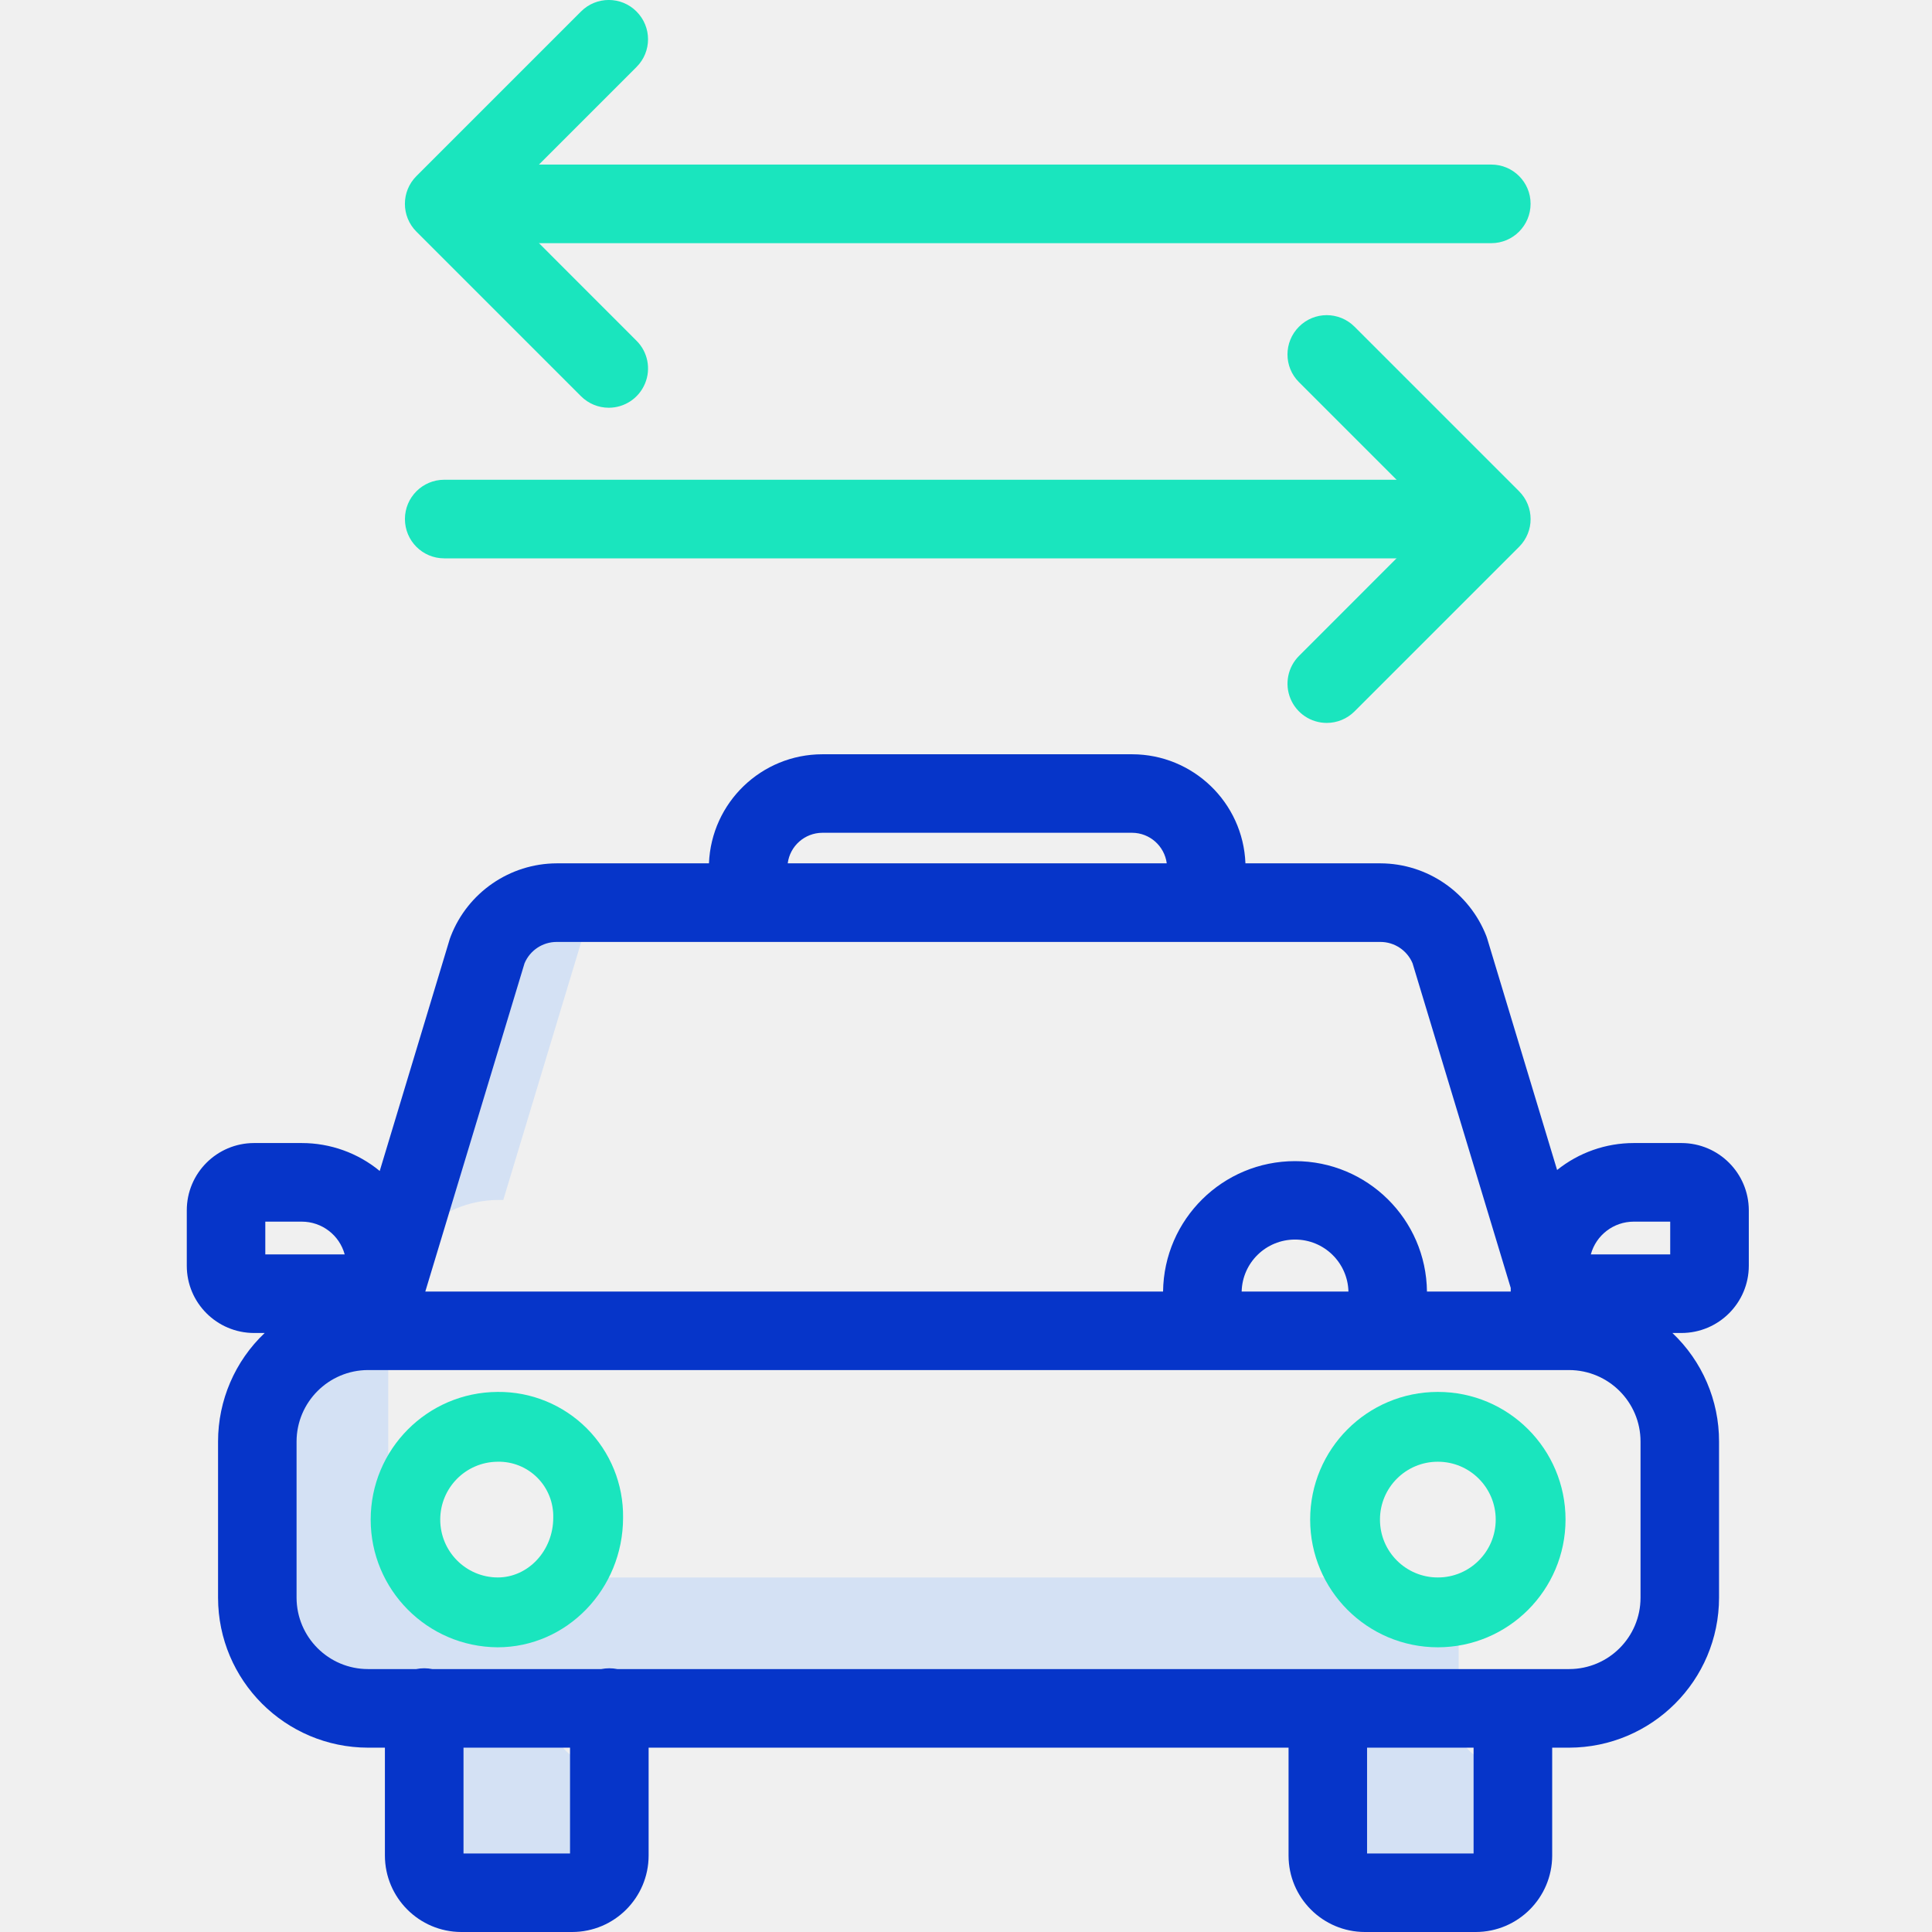
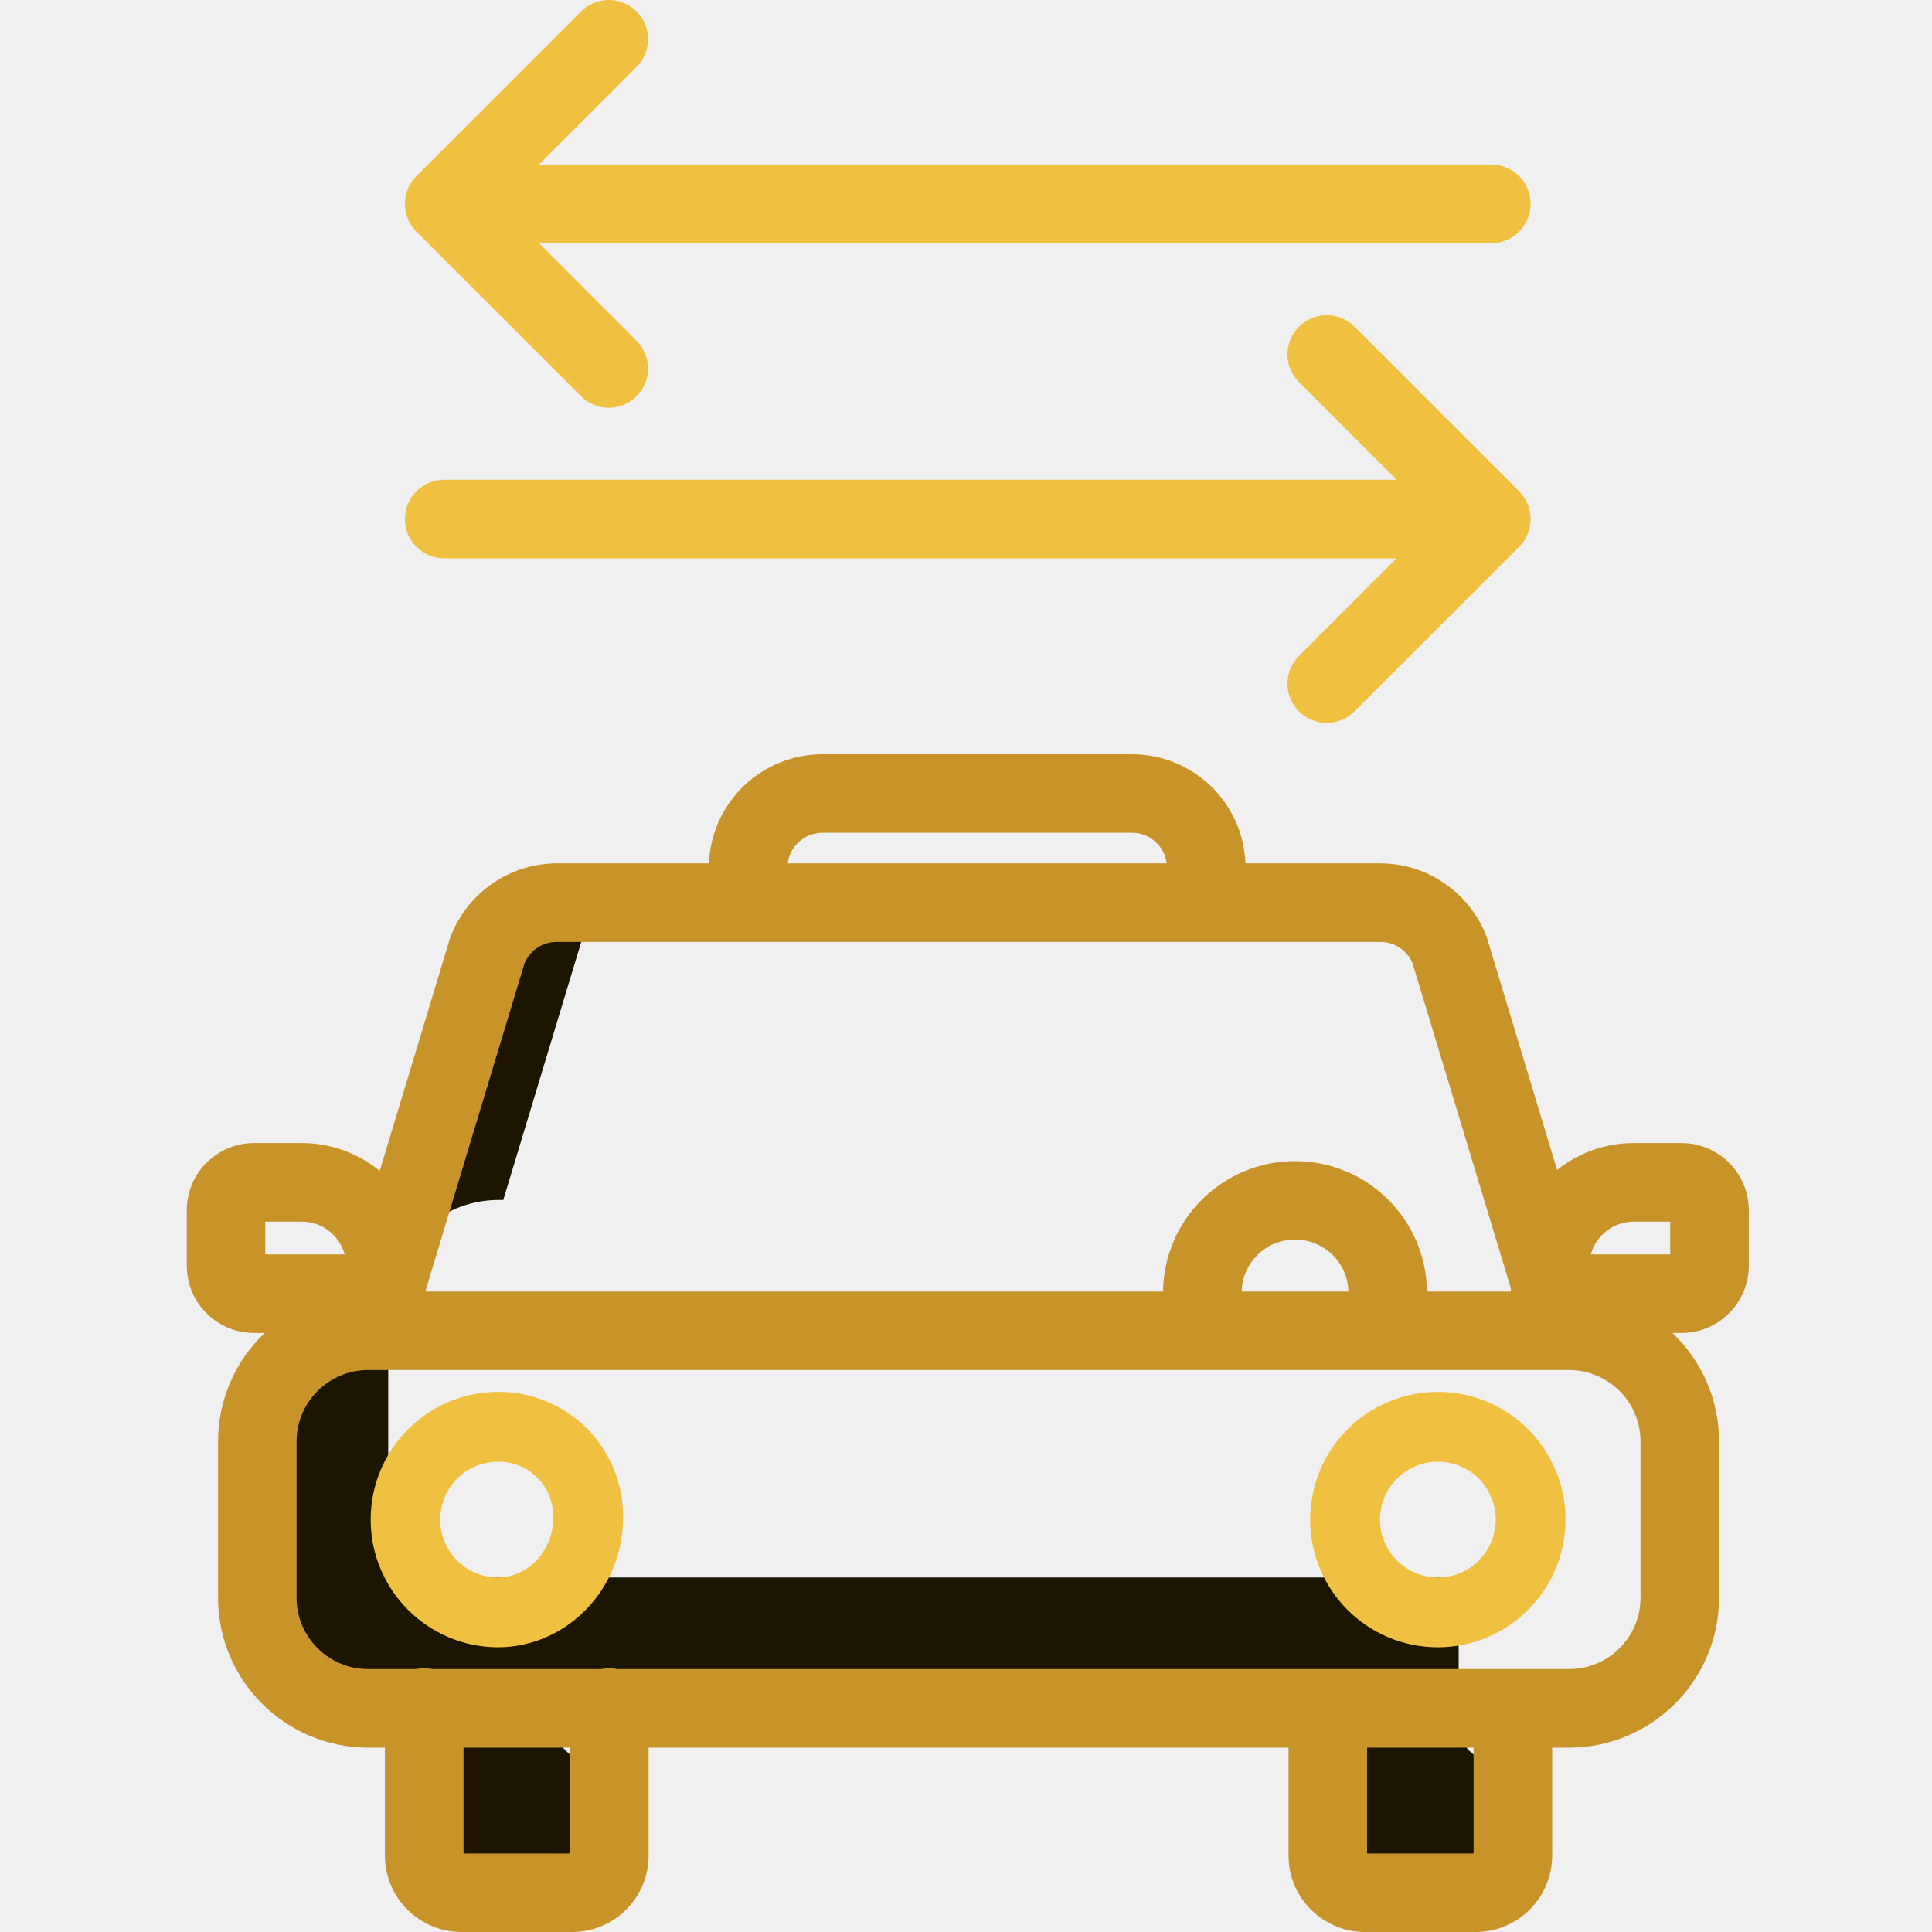
<svg xmlns="http://www.w3.org/2000/svg" width="22" height="22" viewBox="0 0 22 22" fill="none">
  <g clip-path="url(#clip0_296_20080)">
-     <path d="M6.744 20.062C6.51 20.062 6.321 19.873 6.321 19.64V17.963H5.681C4.985 17.963 4.421 17.398 4.421 16.702V14.924C4.421 14.228 4.985 13.664 5.681 13.664H5.731L6.754 10.278H6.339C5.989 10.278 5.676 10.494 5.551 10.821L4.241 15.154H4.191C3.495 15.154 2.93 15.719 2.93 16.415V18.193C2.93 18.889 3.495 19.453 4.191 19.453H4.831V21.13C4.831 21.364 5.02 21.553 5.253 21.553H6.516C6.75 21.553 6.939 21.364 6.939 21.13V20.062H6.744Z" fill="#D4E1F4" />
-     <path d="M17.033 20.062C16.799 20.062 16.61 19.873 16.61 19.64V17.963H6.144V19.453H15.12V21.13C15.12 21.364 15.309 21.553 15.542 21.553H16.805C17.039 21.553 17.228 21.364 17.228 21.13V20.062H17.033Z" fill="#D4E1F4" />
-     <path d="M5.666 18.758C4.866 18.753 4.221 18.103 4.221 17.304C4.221 16.504 4.866 15.854 5.666 15.85C6.047 15.846 6.413 15.996 6.682 16.265C6.951 16.535 7.1 16.901 7.095 17.282C7.095 18.096 6.454 18.758 5.666 18.758ZM5.666 16.645C5.304 16.648 5.013 16.942 5.013 17.304C5.013 17.666 5.304 17.96 5.666 17.963C6.016 17.963 6.3 17.657 6.3 17.282C6.304 17.112 6.239 16.948 6.12 16.828C6 16.707 5.836 16.641 5.666 16.645Z" fill="#1AE5BE" />
-     <path d="M16.374 18.758C15.57 18.758 14.919 18.107 14.919 17.304C14.919 16.501 15.569 15.85 16.373 15.85C17.176 15.849 17.827 16.501 17.827 17.304C17.826 18.106 17.176 18.757 16.374 18.758ZM16.374 16.645C16.01 16.644 15.714 16.939 15.714 17.303C15.713 17.668 16.009 17.963 16.373 17.963C16.737 17.963 17.032 17.668 17.032 17.304C17.032 16.94 16.737 16.645 16.374 16.645Z" fill="#1AE5BE" />
-     <path d="M16.982 2.769H5.417C5.17 2.769 4.97 2.568 4.97 2.321C4.97 2.074 5.17 1.874 5.417 1.874H16.982C17.229 1.874 17.429 2.074 17.429 2.321C17.429 2.568 17.229 2.769 16.982 2.769Z" fill="#1AE5BE" />
-     <path d="M6.932 4.643C6.814 4.643 6.7 4.596 6.616 4.512L4.742 2.638C4.567 2.463 4.567 2.18 4.742 2.005L6.616 0.131C6.791 -0.044 7.074 -0.044 7.248 0.131C7.423 0.306 7.423 0.589 7.248 0.763L5.69 2.321L7.248 3.88C7.376 4.007 7.415 4.2 7.345 4.367C7.276 4.534 7.113 4.643 6.932 4.643Z" fill="#1AE5BE" />
-     <path d="M16.623 6.358H5.058C4.811 6.358 4.611 6.158 4.611 5.91C4.611 5.664 4.811 5.463 5.058 5.463H16.623C16.87 5.463 17.07 5.664 17.07 5.91C17.07 6.158 16.87 6.358 16.623 6.358Z" fill="#1AE5BE" />
-     <path d="M15.108 8.232C14.927 8.232 14.764 8.123 14.695 7.956C14.626 7.789 14.664 7.597 14.792 7.469L16.35 5.91L14.792 4.352C14.617 4.178 14.617 3.895 14.792 3.72C14.966 3.545 15.249 3.545 15.424 3.72L17.298 5.594C17.473 5.769 17.473 6.052 17.298 6.227L15.424 8.101C15.34 8.185 15.226 8.232 15.108 8.232Z" fill="#1AE5BE" />
-     <path d="M19.148 13.016H18.604C18.287 13.016 17.979 13.124 17.731 13.323L16.936 10.691C16.933 10.681 16.93 10.671 16.926 10.661C16.732 10.163 16.254 9.833 15.72 9.831H14.182C14.155 9.138 13.585 8.59 12.892 8.589H9.364C8.67 8.59 8.101 9.138 8.073 9.831H6.339C5.805 9.833 5.326 10.163 5.133 10.661C5.129 10.671 5.125 10.681 5.122 10.691L4.324 13.334C4.074 13.128 3.76 13.016 3.436 13.016H2.892C2.47 13.017 2.127 13.359 2.127 13.782V14.414C2.127 14.836 2.47 15.178 2.892 15.179H3.014C2.675 15.5 2.483 15.947 2.483 16.415V18.193C2.484 19.136 3.248 19.899 4.191 19.901H4.383V21.13C4.384 21.61 4.773 21.999 5.253 22H6.516C6.996 21.999 7.385 21.61 7.386 21.13V19.901H14.673V21.13C14.673 21.61 15.062 21.999 15.542 22H16.805C17.285 21.999 17.674 21.61 17.675 21.13V19.901H17.867C18.81 19.899 19.574 19.136 19.575 18.193V16.415C19.576 15.947 19.383 15.5 19.044 15.179H19.148C19.571 15.178 19.913 14.836 19.914 14.414V13.782C19.913 13.359 19.571 13.017 19.148 13.016ZM18.604 13.911H19.019V14.284H18.115C18.175 14.064 18.375 13.911 18.604 13.911ZM9.364 9.483H12.892C13.092 9.484 13.26 9.633 13.286 9.831H8.97C8.995 9.633 9.164 9.484 9.364 9.483ZM5.973 10.969C6.035 10.822 6.179 10.726 6.339 10.726H15.719C15.879 10.726 16.023 10.822 16.085 10.969L17.203 14.666V14.707H16.249C16.24 13.884 15.57 13.222 14.747 13.222C13.924 13.222 13.254 13.884 13.244 14.707H4.843L5.973 10.969ZM15.355 14.707H14.139C14.147 14.377 14.417 14.115 14.747 14.115C15.077 14.115 15.346 14.377 15.355 14.707ZM3.021 13.911H3.436C3.665 13.911 3.865 14.064 3.925 14.284H3.021V13.911ZM6.491 21.106H5.278V19.901H6.491V21.106ZM16.78 21.106H15.567V19.901H16.78V21.106ZM18.681 18.193C18.681 18.642 18.317 19.006 17.868 19.006H7.03C6.97 18.994 6.907 18.994 6.847 19.006H4.922C4.862 18.994 4.8 18.994 4.739 19.006H4.191C3.742 19.006 3.378 18.642 3.377 18.193V16.415C3.378 15.966 3.742 15.602 4.191 15.601H4.24H4.247H17.867C18.317 15.602 18.681 15.966 18.681 16.415V18.193Z" fill="#0635C9" />
+     <path d="M6.744 20.062C6.51 20.062 6.321 19.873 6.321 19.64V17.963H5.681C4.985 17.963 4.421 17.398 4.421 16.702V14.924C4.421 14.228 4.985 13.664 5.681 13.664H5.731L6.754 10.278H6.339C5.989 10.278 5.676 10.494 5.551 10.821L4.241 15.154H4.191C3.495 15.154 2.93 15.719 2.93 16.415V18.193C2.93 18.889 3.495 19.453 4.191 19.453H4.831V21.13C4.831 21.364 5.02 21.553 5.253 21.553H6.516C6.75 21.553 6.939 21.364 6.939 21.13V20.062H6.744Z" fill="#1c1500" />
+     <path d="M17.033 20.062C16.799 20.062 16.61 19.873 16.61 19.64V17.963H6.144V19.453H15.12V21.13C15.12 21.364 15.309 21.553 15.542 21.553H16.805C17.039 21.553 17.228 21.364 17.228 21.13V20.062H17.033Z" fill="#1c1500" />
+     <path d="M5.666 18.758C4.866 18.753 4.221 18.103 4.221 17.304C4.221 16.504 4.866 15.854 5.666 15.85C6.047 15.846 6.413 15.996 6.682 16.265C6.951 16.535 7.1 16.901 7.095 17.282C7.095 18.096 6.454 18.758 5.666 18.758ZM5.666 16.645C5.304 16.648 5.013 16.942 5.013 17.304C5.013 17.666 5.304 17.96 5.666 17.963C6.016 17.963 6.3 17.657 6.3 17.282C6.304 17.112 6.239 16.948 6.12 16.828C6 16.707 5.836 16.641 5.666 16.645Z" fill="#f0c040" />
+     <path d="M16.374 18.758C15.57 18.758 14.919 18.107 14.919 17.304C14.919 16.501 15.569 15.85 16.373 15.85C17.176 15.849 17.827 16.501 17.827 17.304C17.826 18.106 17.176 18.757 16.374 18.758ZM16.374 16.645C16.01 16.644 15.714 16.939 15.714 17.303C15.713 17.668 16.009 17.963 16.373 17.963C16.737 17.963 17.032 17.668 17.032 17.304C17.032 16.94 16.737 16.645 16.374 16.645Z" fill="#f0c040" />
+     <path d="M16.982 2.769H5.417C5.17 2.769 4.97 2.568 4.97 2.321C4.97 2.074 5.17 1.874 5.417 1.874H16.982C17.229 1.874 17.429 2.074 17.429 2.321C17.429 2.568 17.229 2.769 16.982 2.769Z" fill="#f0c040" />
+     <path d="M6.932 4.643C6.814 4.643 6.7 4.596 6.616 4.512L4.742 2.638C4.567 2.463 4.567 2.18 4.742 2.005L6.616 0.131C6.791 -0.044 7.074 -0.044 7.248 0.131C7.423 0.306 7.423 0.589 7.248 0.763L5.69 2.321L7.248 3.88C7.376 4.007 7.415 4.2 7.345 4.367C7.276 4.534 7.113 4.643 6.932 4.643Z" fill="#f0c040" />
+     <path d="M16.623 6.358H5.058C4.811 6.358 4.611 6.158 4.611 5.91C4.611 5.664 4.811 5.463 5.058 5.463H16.623C16.87 5.463 17.07 5.664 17.07 5.91C17.07 6.158 16.87 6.358 16.623 6.358Z" fill="#f0c040" />
+     <path d="M15.108 8.232C14.927 8.232 14.764 8.123 14.695 7.956C14.626 7.789 14.664 7.597 14.792 7.469L16.35 5.91L14.792 4.352C14.617 4.178 14.617 3.895 14.792 3.72C14.966 3.545 15.249 3.545 15.424 3.72L17.298 5.594C17.473 5.769 17.473 6.052 17.298 6.227L15.424 8.101C15.34 8.185 15.226 8.232 15.108 8.232Z" fill="#f0c040" />
+     <path d="M19.148 13.016H18.604C18.287 13.016 17.979 13.124 17.731 13.323L16.936 10.691C16.933 10.681 16.93 10.671 16.926 10.661C16.732 10.163 16.254 9.833 15.72 9.831H14.182C14.155 9.138 13.585 8.59 12.892 8.589H9.364C8.67 8.59 8.101 9.138 8.073 9.831H6.339C5.805 9.833 5.326 10.163 5.133 10.661C5.129 10.671 5.125 10.681 5.122 10.691L4.324 13.334C4.074 13.128 3.76 13.016 3.436 13.016H2.892C2.47 13.017 2.127 13.359 2.127 13.782V14.414C2.127 14.836 2.47 15.178 2.892 15.179H3.014C2.675 15.5 2.483 15.947 2.483 16.415V18.193C2.484 19.136 3.248 19.899 4.191 19.901H4.383V21.13C4.384 21.61 4.773 21.999 5.253 22H6.516C6.996 21.999 7.385 21.61 7.386 21.13V19.901H14.673V21.13C14.673 21.61 15.062 21.999 15.542 22H16.805C17.285 21.999 17.674 21.61 17.675 21.13V19.901H17.867C18.81 19.899 19.574 19.136 19.575 18.193V16.415C19.576 15.947 19.383 15.5 19.044 15.179H19.148C19.571 15.178 19.913 14.836 19.914 14.414V13.782C19.913 13.359 19.571 13.017 19.148 13.016ZM18.604 13.911H19.019V14.284H18.115C18.175 14.064 18.375 13.911 18.604 13.911ZM9.364 9.483H12.892C13.092 9.484 13.26 9.633 13.286 9.831H8.97C8.995 9.633 9.164 9.484 9.364 9.483ZM5.973 10.969C6.035 10.822 6.179 10.726 6.339 10.726H15.719C15.879 10.726 16.023 10.822 16.085 10.969L17.203 14.666V14.707H16.249C16.24 13.884 15.57 13.222 14.747 13.222C13.924 13.222 13.254 13.884 13.244 14.707H4.843L5.973 10.969ZM15.355 14.707H14.139C14.147 14.377 14.417 14.115 14.747 14.115C15.077 14.115 15.346 14.377 15.355 14.707ZM3.021 13.911H3.436C3.665 13.911 3.865 14.064 3.925 14.284H3.021V13.911ZM6.491 21.106H5.278V19.901H6.491V21.106ZM16.78 21.106H15.567V19.901H16.78V21.106ZM18.681 18.193C18.681 18.642 18.317 19.006 17.868 19.006H7.03C6.97 18.994 6.907 18.994 6.847 19.006H4.922C4.862 18.994 4.8 18.994 4.739 19.006H4.191C3.742 19.006 3.378 18.642 3.377 18.193V16.415C3.378 15.966 3.742 15.602 4.191 15.601H4.24H4.247H17.867C18.317 15.602 18.681 15.966 18.681 16.415V18.193Z" fill="#c8942a" />
  </g>
  <defs>
    <clipPath id="clip0_296_20080">
      <rect width="22" height="22" fill="white" />
    </clipPath>
  </defs>
</svg>
